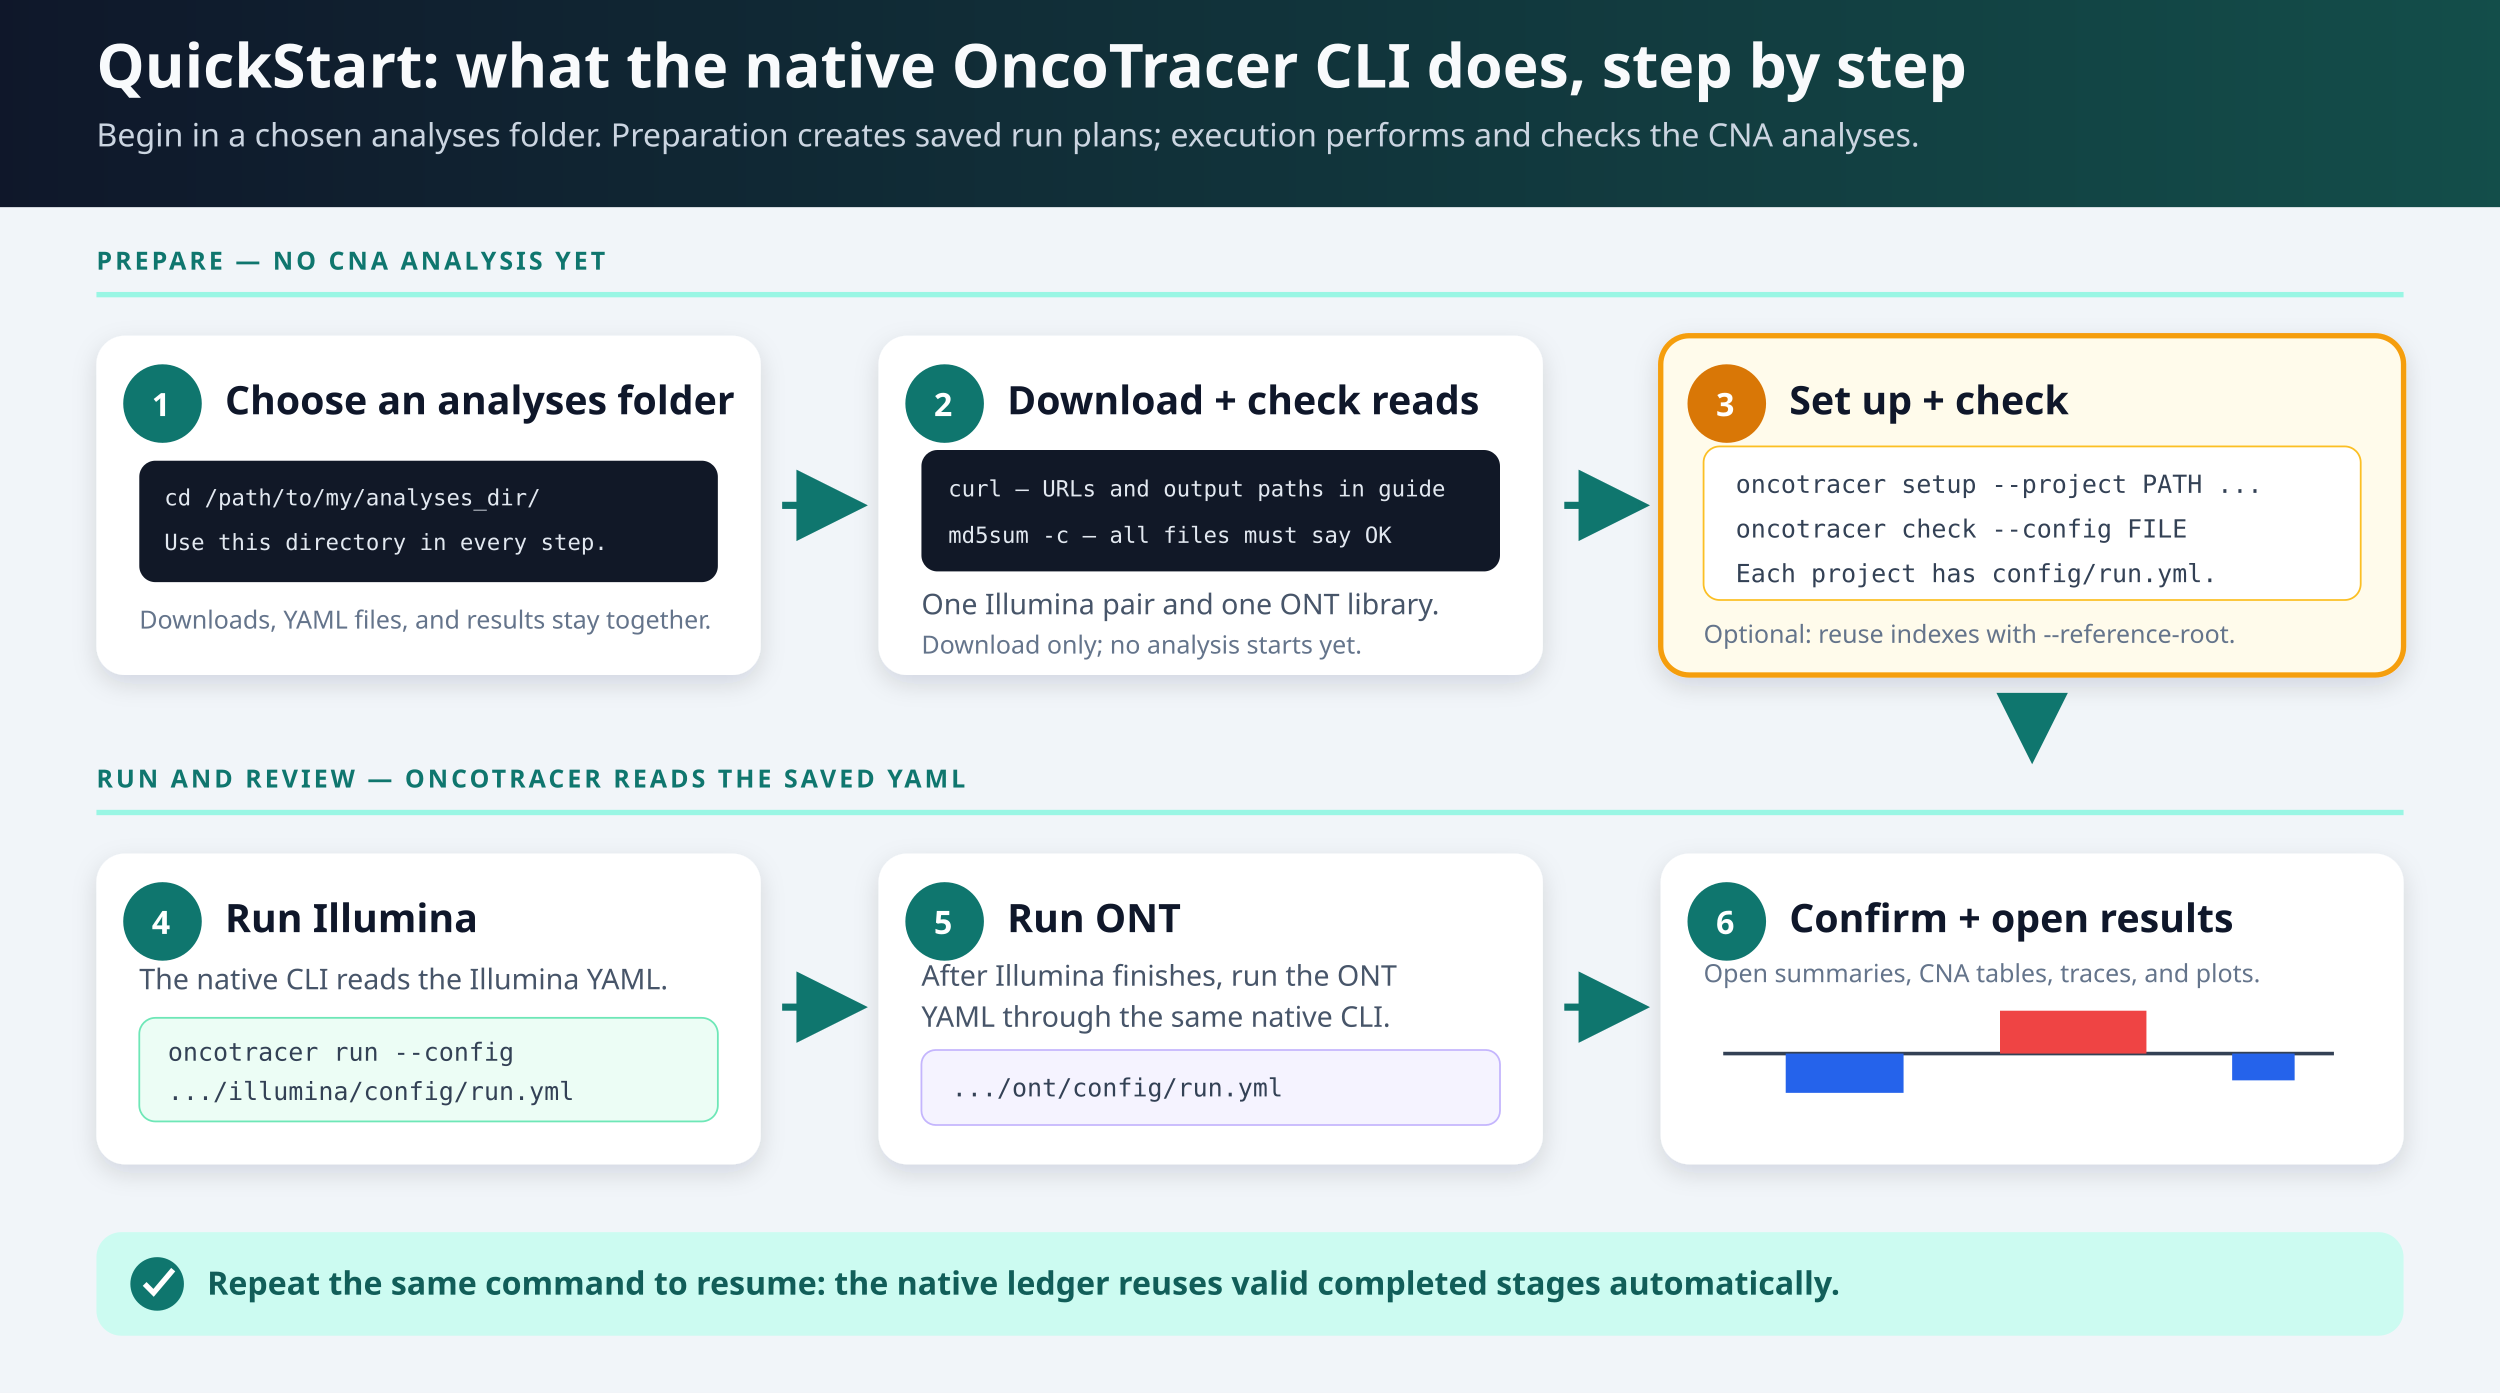
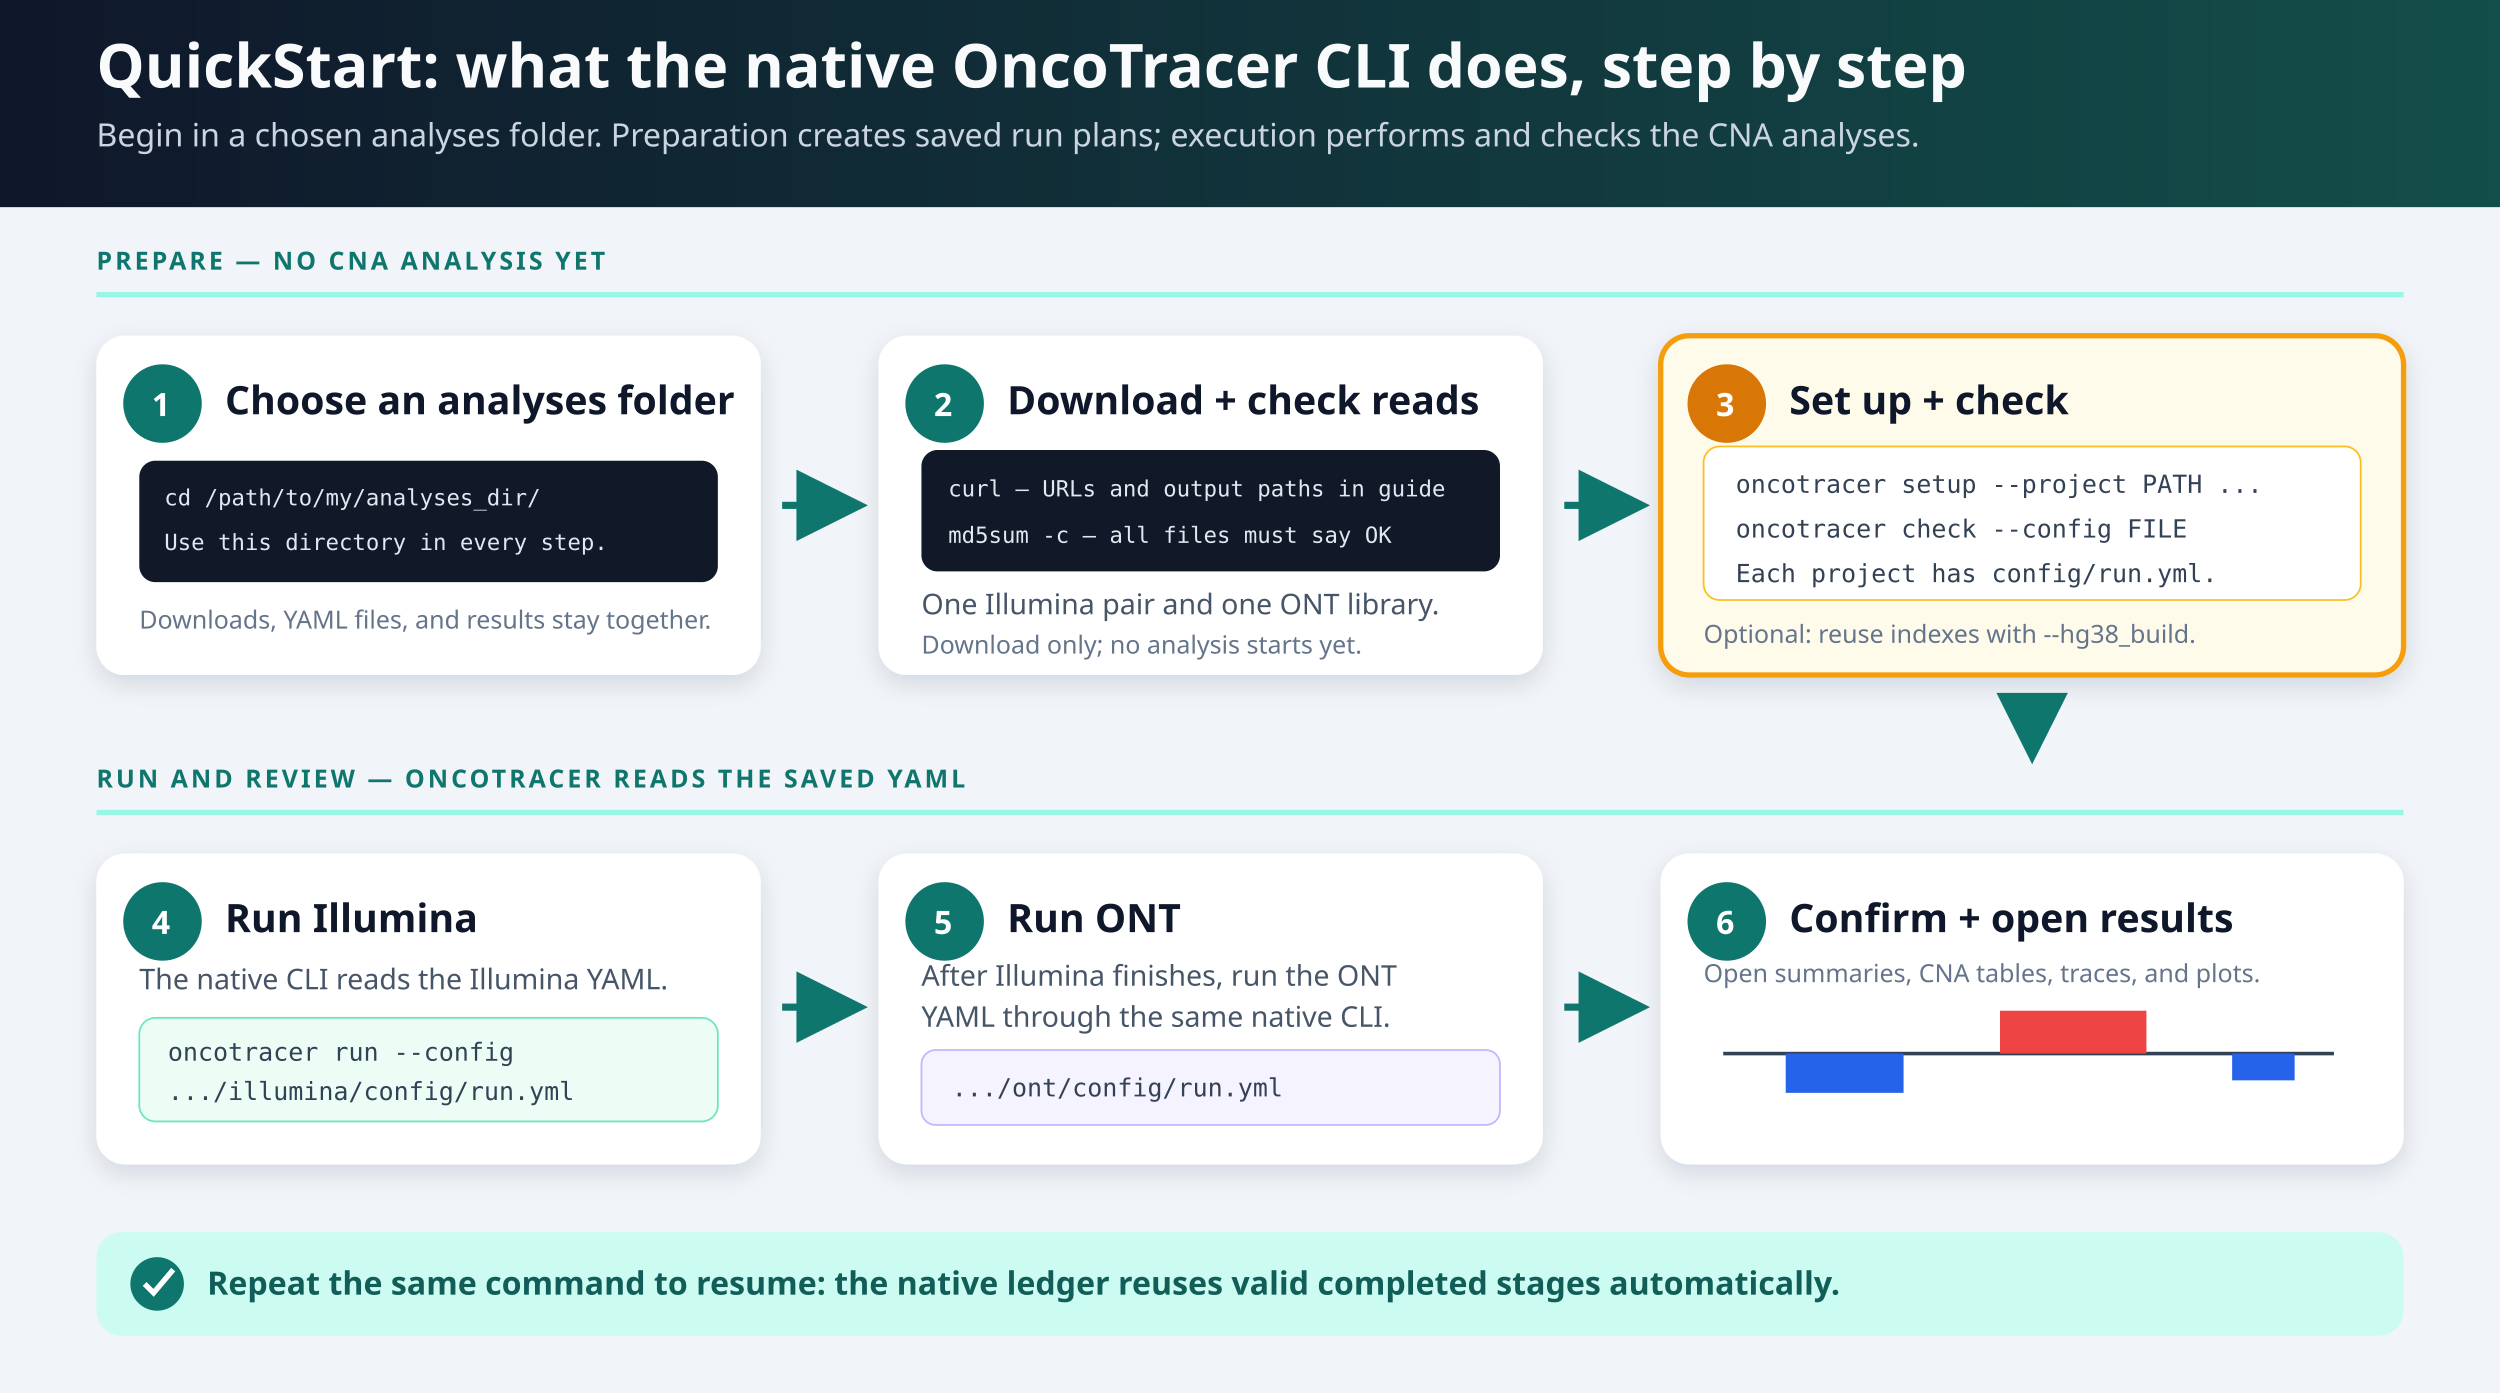
<svg xmlns="http://www.w3.org/2000/svg" width="1400" height="780" viewBox="0 0 1400 780" role="img" aria-labelledby="title desc">
  <defs>
    <linearGradient id="header" x1="0" x2="1">
      <stop offset="0" stop-color="#0f172a" />
      <stop offset="1" stop-color="#134e4a" />
    </linearGradient>
    <filter id="shadow" x="-10%" y="-10%" width="120%" height="130%">
      <feDropShadow dx="0" dy="5" stdDeviation="7" flood-color="#0f172a" flood-opacity=".13" />
    </filter>
    <marker id="arrow" markerWidth="10" markerHeight="10" refX="8" refY="5" orient="auto">
      <path d="M0 0 L10 5 L0 10 Z" fill="#0f766e" />
    </marker>
  </defs>
  <style>
    .h1{font:700 34px system-ui,sans-serif;fill:#f8fafc}.lead{font:18px system-ui,sans-serif;fill:#cbd5e1}
    .lane{font:700 14px system-ui,sans-serif;fill:#0f766e;letter-spacing:.12em}.num{font:700 18px system-ui,sans-serif;fill:#fff}
    .card-title{font:700 22px system-ui,sans-serif;fill:#0f172a}.body{font:16px system-ui,sans-serif;fill:#475569}.code{font:14px ui-monospace,SFMono-Regular,Consolas,monospace;fill:#e2e8f0}.code-sm{font:12.5px ui-monospace,SFMono-Regular,Consolas,monospace;fill:#e2e8f0}
    .file{font:14px ui-monospace,SFMono-Regular,Consolas,monospace;fill:#334155}.small{font:14px system-ui,sans-serif;fill:#64748b}.banner{font:700 18px system-ui,sans-serif;fill:#115e59}
  </style>
  <rect width="1400" height="780" fill="#f1f5f9" />
  <rect width="1400" height="116" fill="url(#header)" />
  <text class="h1" x="54" y="49">QuickStart: what the native OncoTracer CLI does, step by step</text>
  <text class="lead" x="54" y="82">Begin in a chosen analyses folder. Preparation creates saved run plans; execution performs and checks the CNA analyses.</text>
  <text class="lane" x="54" y="151">PREPARE — NO CNA ANALYSIS YET</text>
  <line x1="54" y1="165" x2="1346" y2="165" stroke="#99f6e4" stroke-width="3" />
  <g filter="url(#shadow)">
    <rect x="54" y="188" width="372" height="190" rx="16" fill="#fff" />
  </g>
  <circle cx="91" cy="226" r="22" fill="#0f766e" />
  <text class="num" x="85" y="233">1</text>
  <text class="card-title" x="126" y="232">Choose an analyses folder</text>
  <rect x="78" y="258" width="324" height="68" rx="9" fill="#111827" />
  <text class="code-sm" x="92" y="283">cd /path/to/my/analyses_dir/</text>
  <text class="code-sm" x="92" y="308">Use this directory in every step.</text>
  <text class="small" x="78" y="352">Downloads, YAML files, and results stay together.</text>
  <path d="M438 283 H478" stroke="#0f766e" stroke-width="4" marker-end="url(#arrow)" />
  <g filter="url(#shadow)">
    <rect x="492" y="188" width="372" height="190" rx="16" fill="#fff" />
  </g>
  <circle cx="529" cy="226" r="22" fill="#0f766e" />
  <text class="num" x="523" y="233">2</text>
  <text class="card-title" x="564" y="232">Download + check reads</text>
  <rect x="516" y="252" width="324" height="68" rx="9" fill="#111827" />
  <text class="code-sm" x="531" y="278">curl — URLs and output paths in guide</text>
  <text class="code-sm" x="531" y="304">md5sum -c — all files must say OK</text>
  <text class="body" x="516" y="344">One Illumina pair and one ONT library.</text>
  <text class="small" x="516" y="366">Download only; no analysis starts yet.</text>
  <path d="M876 283 H916" stroke="#0f766e" stroke-width="4" marker-end="url(#arrow)" />
  <g filter="url(#shadow)">
    <rect x="930" y="188" width="416" height="190" rx="16" fill="#fffbeb" stroke="#f59e0b" stroke-width="3" />
  </g>
  <circle cx="967" cy="226" r="22" fill="#d97706" />
  <text class="num" x="961" y="233">3</text>
  <text class="card-title" x="1002" y="232">Set up + check</text>
  <rect x="954" y="250" width="368" height="86" rx="9" fill="#fff" stroke="#fbbf24" />
  <text class="file" x="972" y="276">oncotracer setup --project PATH ...</text>
  <text class="file" x="972" y="301">oncotracer check --config FILE</text>
  <text class="file" x="972" y="326">Each project has config/run.yml.</text>
-   <text class="small" x="954" y="360">Optional: reuse indexes with --reference-root.</text>
+   <text class="small" x="954" y="360">Optional: reuse indexes with --hg38_build.</text>
  <path d="M1138 390 V420" stroke="#0f766e" stroke-width="4" marker-end="url(#arrow)" />
  <text class="lane" x="54" y="441">RUN AND REVIEW — ONCOTRACER READS THE SAVED YAML</text>
  <line x1="54" y1="455" x2="1346" y2="455" stroke="#99f6e4" stroke-width="3" />
  <g filter="url(#shadow)">
    <rect x="54" y="478" width="372" height="174" rx="16" fill="#fff" />
  </g>
  <circle cx="91" cy="516" r="22" fill="#0f766e" />
  <text class="num" x="85" y="523">4</text>
  <text class="card-title" x="126" y="522">Run Illumina</text>
  <text class="body" x="78" y="554">The native CLI reads the Illumina YAML.</text>
  <rect x="78" y="570" width="324" height="58" rx="9" fill="#ecfdf5" stroke="#6ee7b7" />
  <text class="file" x="94" y="594">oncotracer run --config</text>
  <text class="file" x="94" y="616">.../illumina/config/run.yml</text>
  <path d="M438 564 H478" stroke="#0f766e" stroke-width="4" marker-end="url(#arrow)" />
  <g filter="url(#shadow)">
    <rect x="492" y="478" width="372" height="174" rx="16" fill="#fff" />
  </g>
  <circle cx="529" cy="516" r="22" fill="#0f766e" />
  <text class="num" x="523" y="523">5</text>
  <text class="card-title" x="564" y="522">Run ONT</text>
  <text class="body" x="516" y="552">After Illumina finishes, run the ONT</text>
  <text class="body" x="516" y="575">YAML through the same native CLI.</text>
  <rect x="516" y="588" width="324" height="42" rx="8" fill="#f5f3ff" stroke="#c4b5fd" />
  <text class="file" x="533" y="614">.../ont/config/run.yml</text>
  <path d="M876 564 H916" stroke="#0f766e" stroke-width="4" marker-end="url(#arrow)" />
  <g filter="url(#shadow)">
    <rect x="930" y="478" width="416" height="174" rx="16" fill="#fff" />
  </g>
  <circle cx="967" cy="516" r="22" fill="#0f766e" />
  <text class="num" x="961" y="523">6</text>
  <text class="card-title" x="1002" y="522">Confirm + open results</text>
  <line x1="965" y1="590" x2="1307" y2="590" stroke="#334155" stroke-width="2" />
  <rect x="1000" y="590" width="66" height="22" fill="#2563eb" />
  <rect x="1120" y="566" width="82" height="24" fill="#ef4444" />
  <rect x="1250" y="590" width="35" height="15" fill="#2563eb" />
  <text class="small" x="954" y="550">Open summaries, CNA tables, traces, and plots.</text>
  <rect x="54" y="690" width="1292" height="58" rx="14" fill="#ccfbf1" />
  <circle cx="88" cy="719" r="15" fill="#0f766e" />
  <path d="M81 719l5 5 11-13" fill="none" stroke="#fff" stroke-width="3" />
  <text class="banner" x="116" y="725">Repeat the same command to resume: the native ledger reuses valid completed stages automatically.</text>
</svg>
